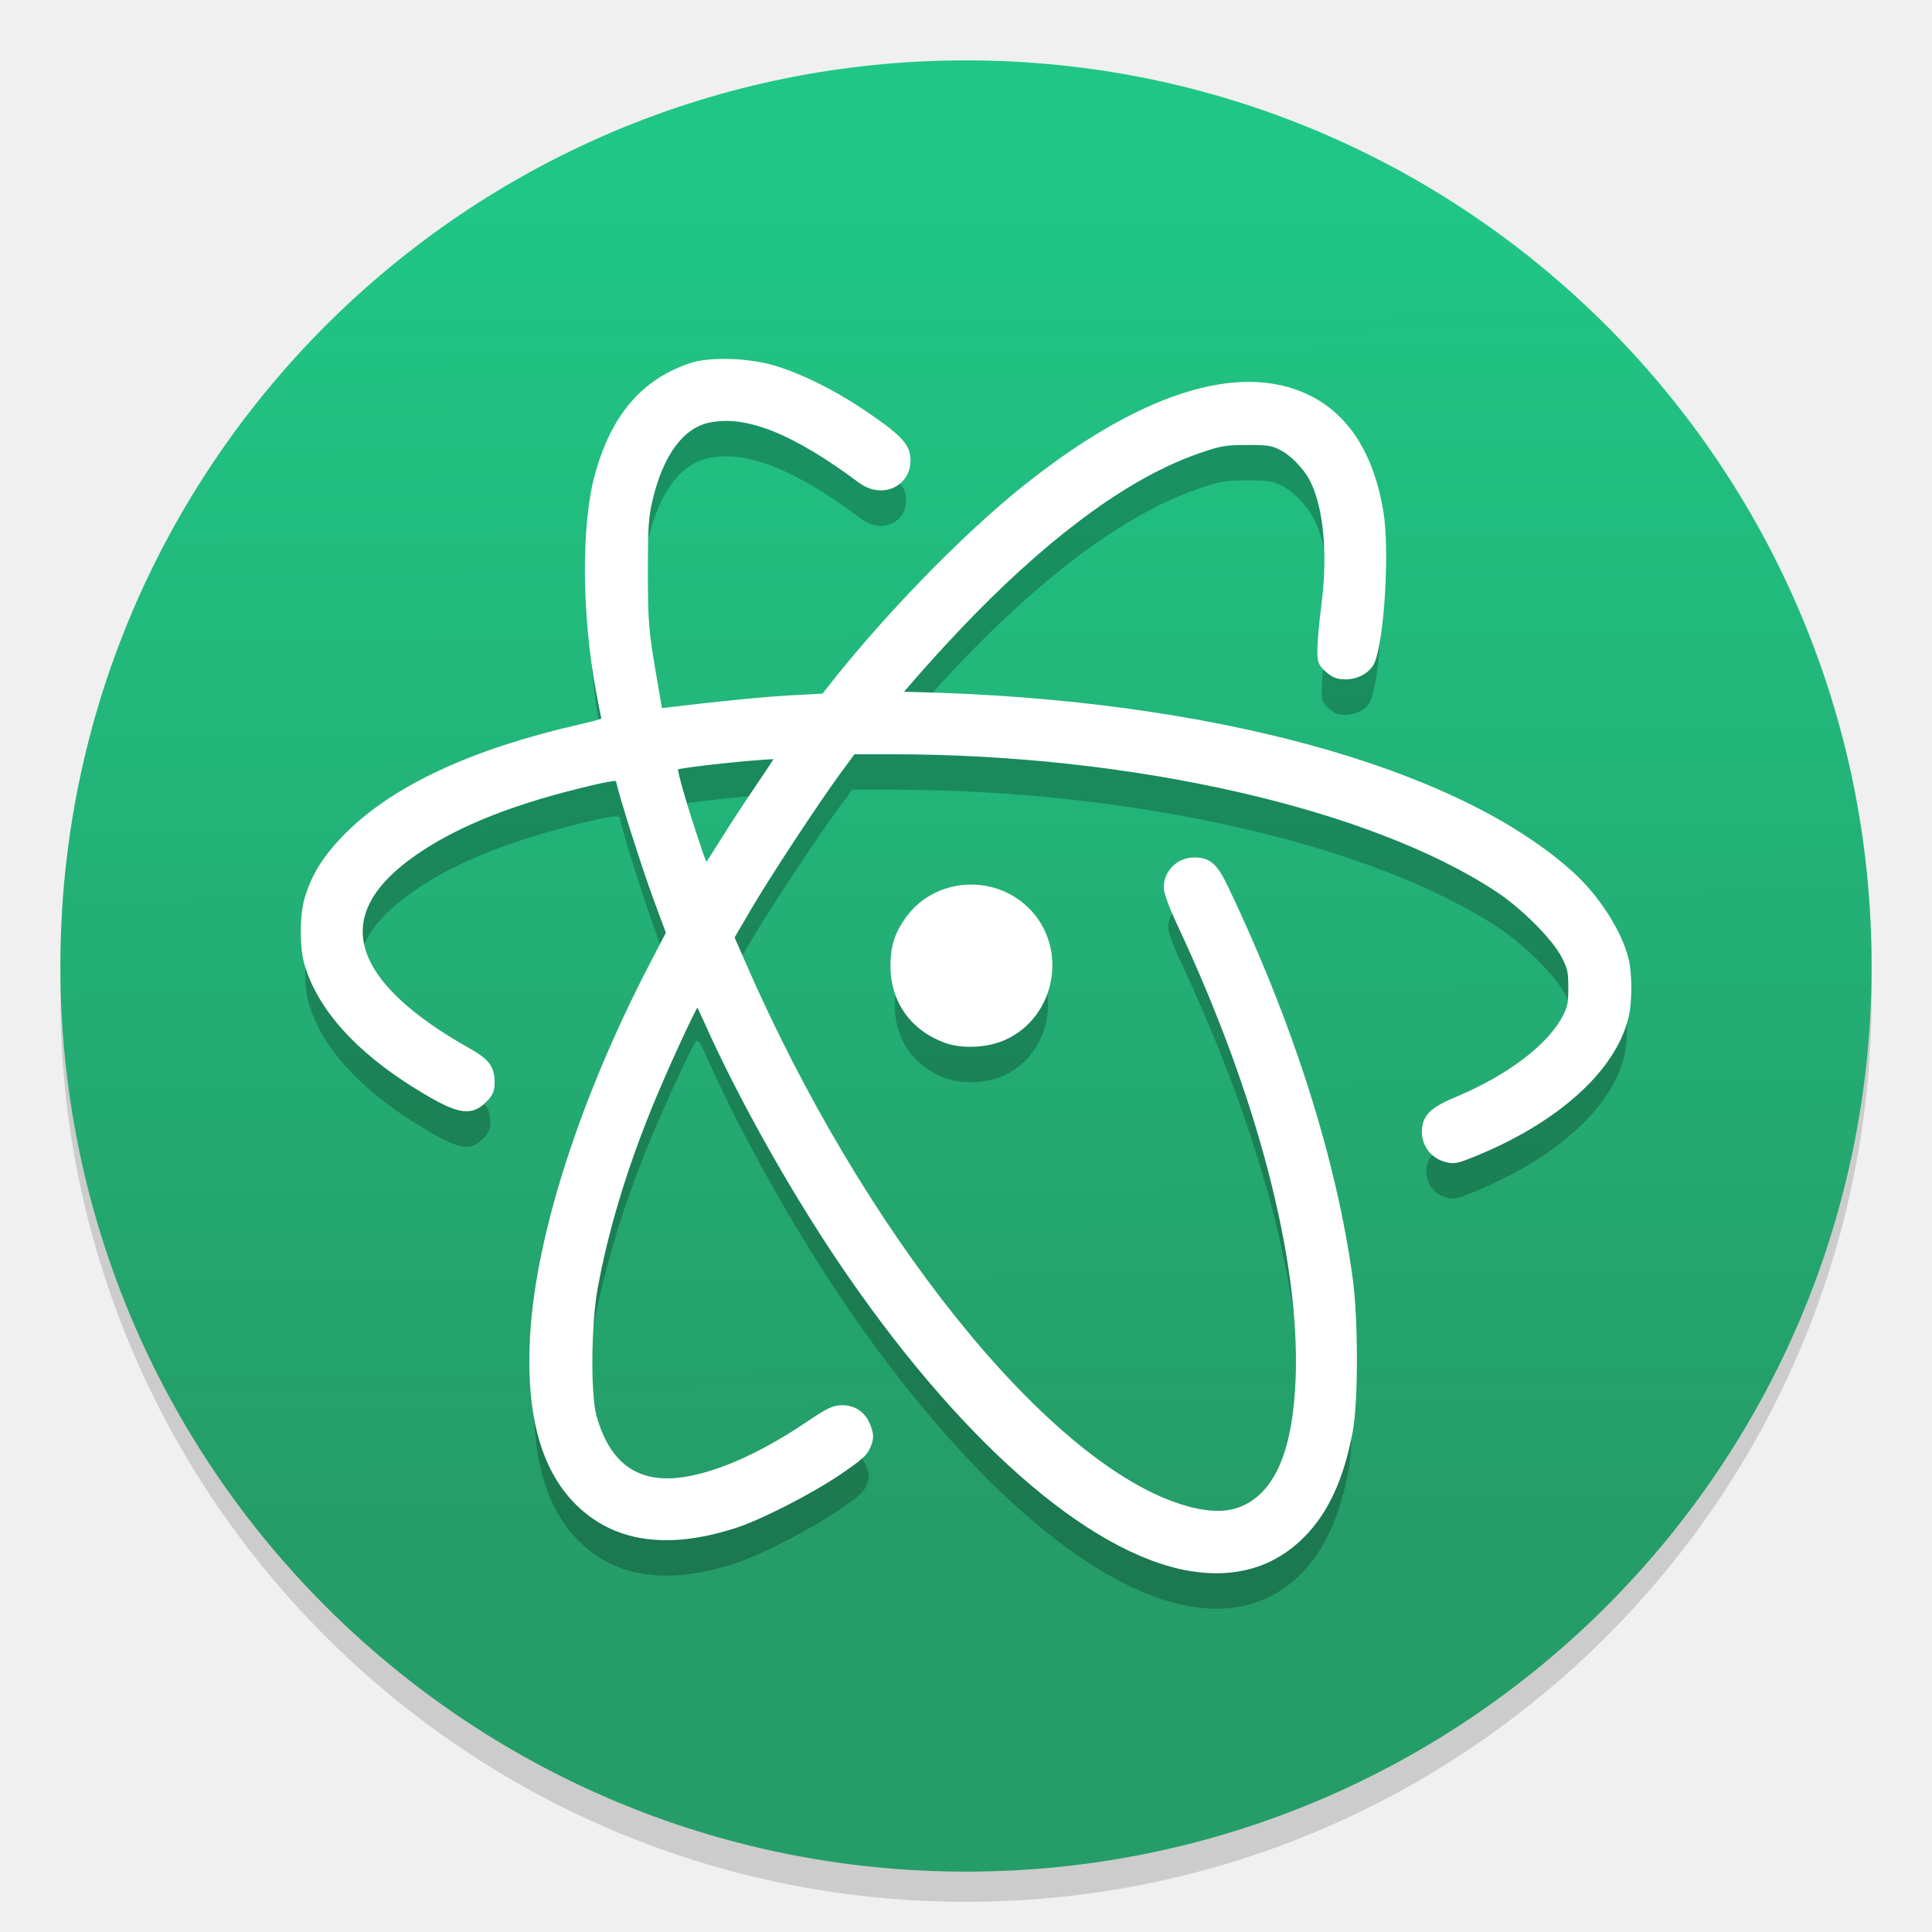
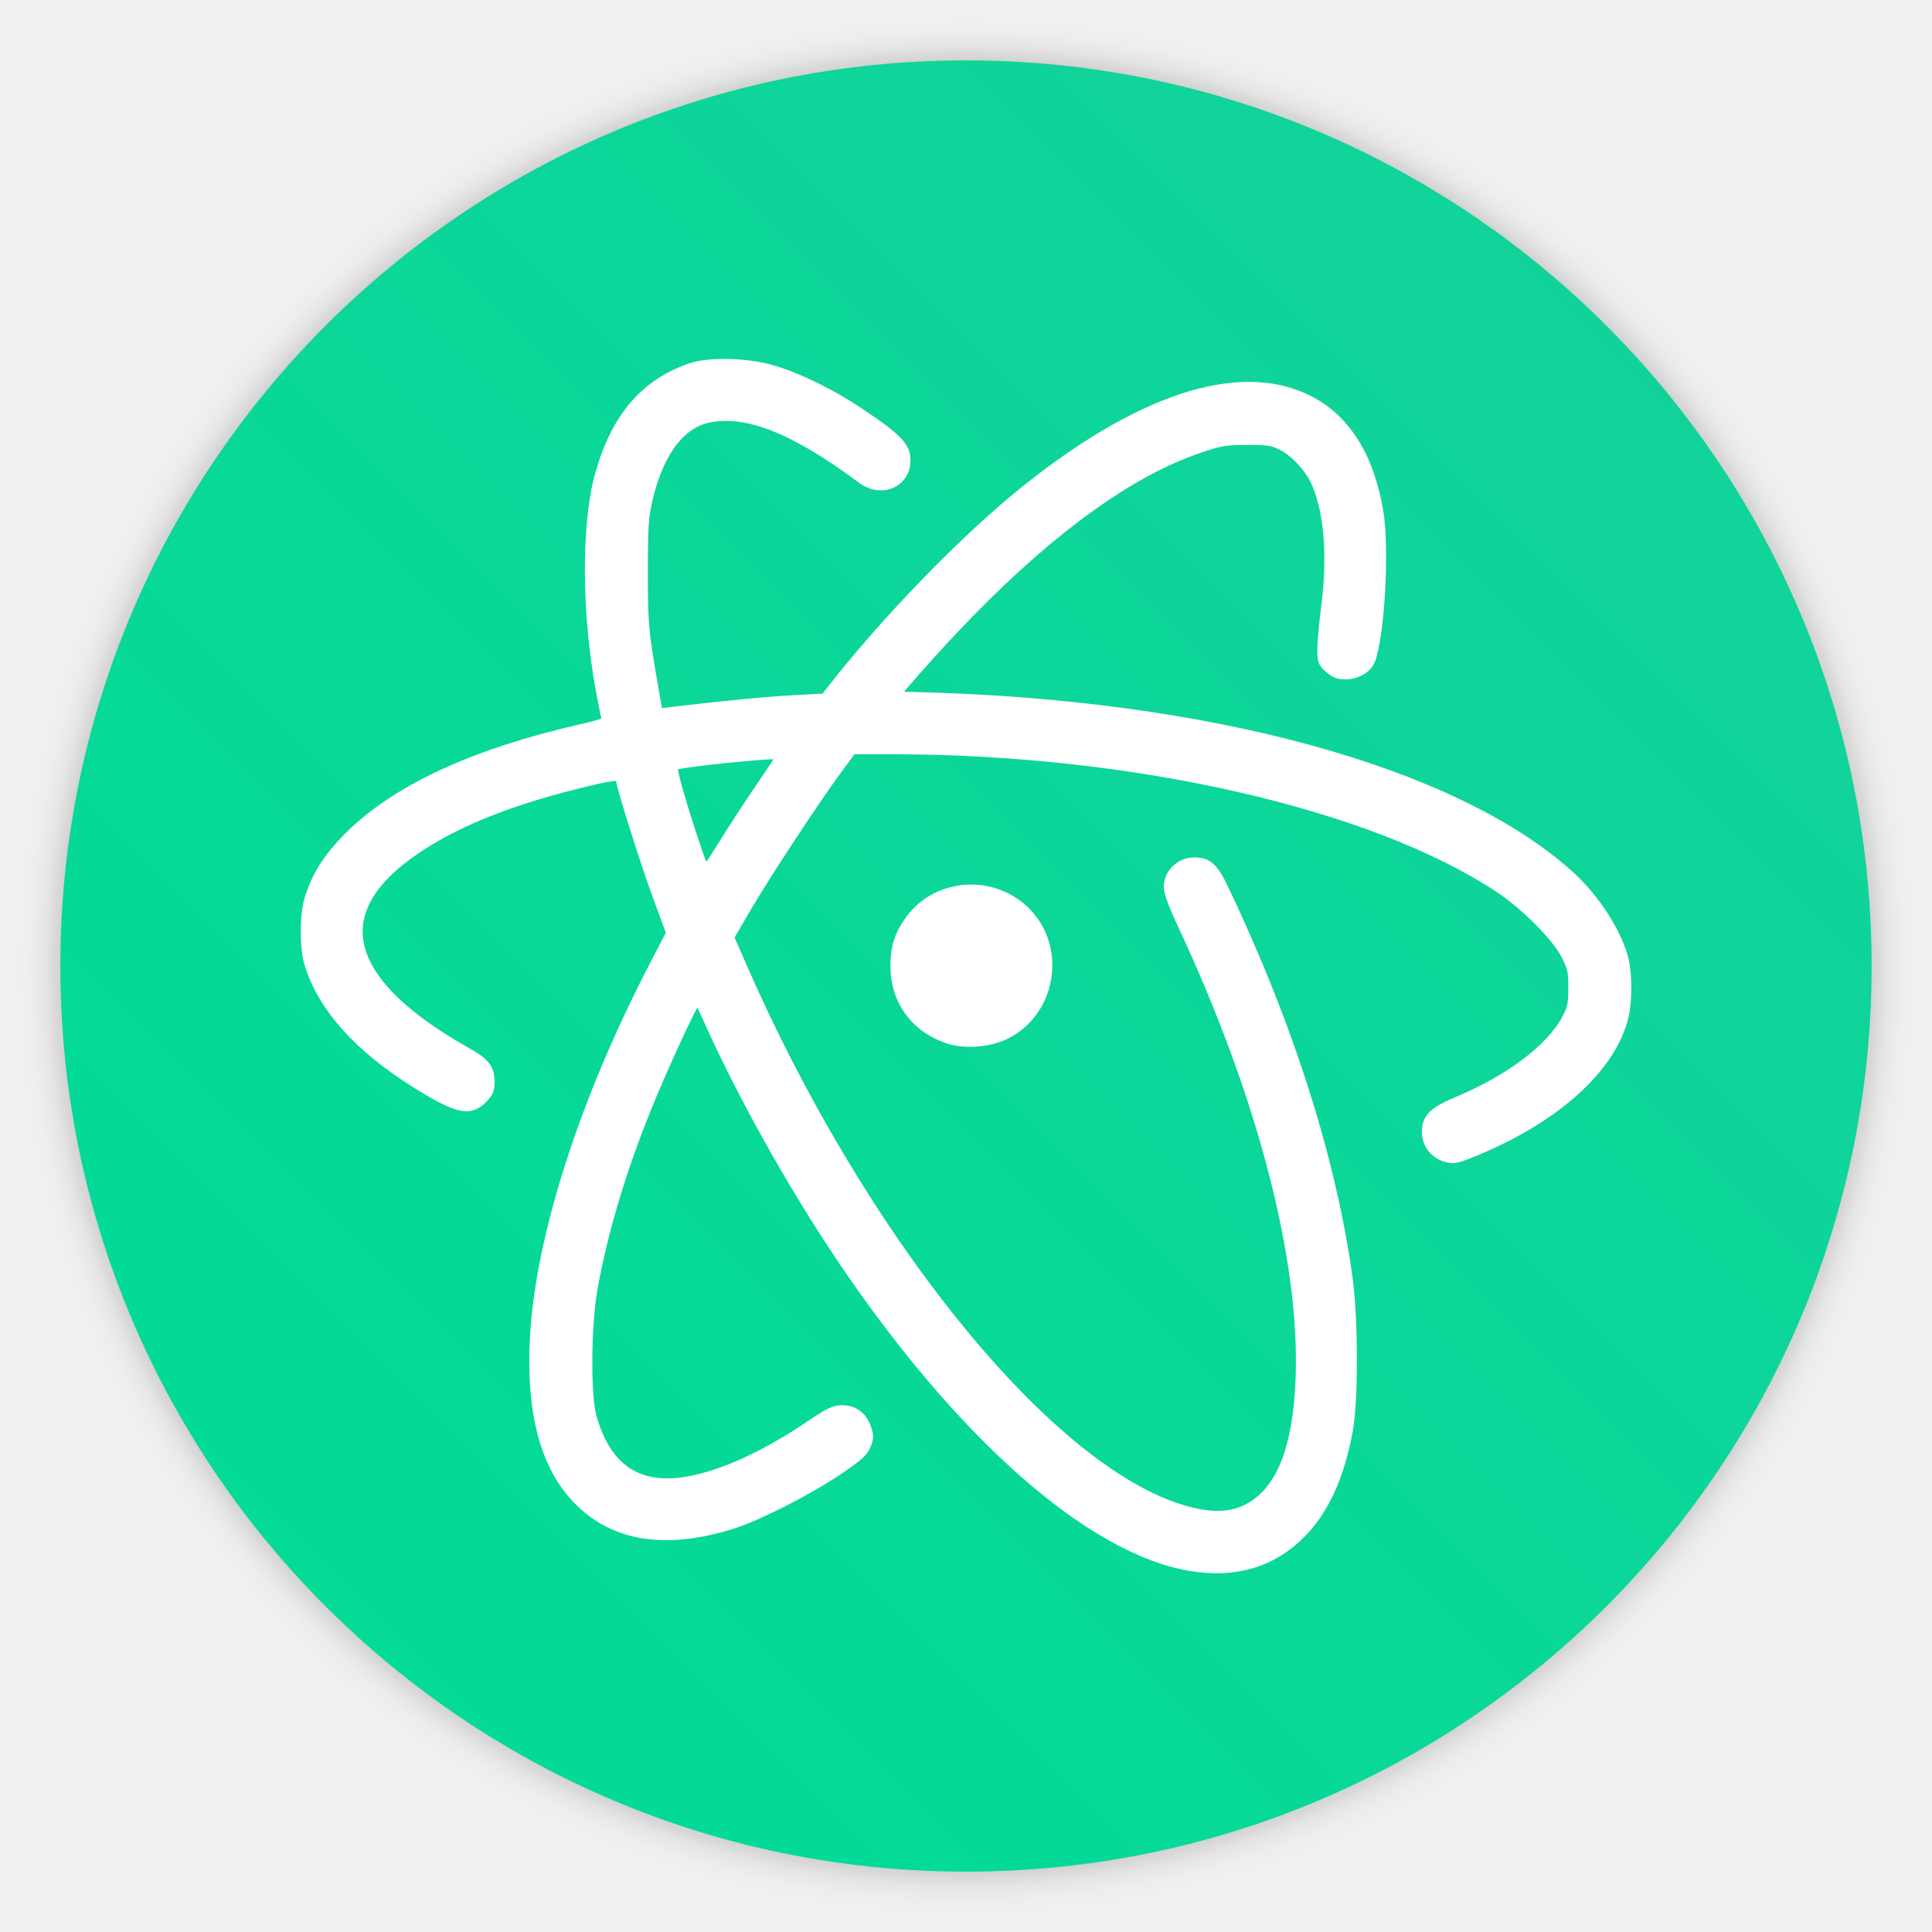
<svg xmlns="http://www.w3.org/2000/svg" width="64" height="64" version="1.1" viewBox="0 0 64 64">
  <defs>
-     <linearGradient id="c" x1="24.535" x2="24.705" y1="7.996" y2="38.25" gradientTransform="matrix(1.4364 0 0 1.4364 45.407 43.286)" gradientUnits="userSpaceOnUse">
-       <stop stop-color="#20c686" offset="0" />
-       <stop stop-color="#259d68" offset="1" />
+     <filter id="filter11290" x="-.024" y="-.024" width="1.048" height="1.048" color-interpolation-filters="sRGB">
+       <feGaussianBlur stdDeviation="0.159" />
+     </filter>
+     <linearGradient id="linearGradient1005" x1=".739" x2="16.388" y1="16.296" y2=".647" gradientTransform="matrix(3.7796 0 0 3.7796 -.13249 .024378)" gradientUnits="userSpaceOnUse">
+       <stop stop-color="#00dc96" offset="0" />
+       <stop stop-color="#14d29b" offset="1" />
    </linearGradient>
+     <style type="text/css" />
+     <style type="text/css" />
  </defs>
-   <g transform="translate(-48 -48)">
-     <circle cx="80" cy="81" r="30" color="#000000" opacity=".15" overflow="visible" style="isolation:auto;mix-blend-mode:normal" />
-     <circle cx="80" cy="80" r="30" color="#000000" fill="url(#c)" overflow="visible" style="isolation:auto;mix-blend-mode:normal" />
-     <path d="M87.449 101.218c-3.323-.551-7.638-4.355-11.577-10.204-1.653-2.454-3.344-5.485-4.448-7.971-.221-.499-.302-.619-.37-.547-.133.143-1.095 2.234-1.602 3.484-.852 2.102-1.453 4.106-1.797 5.997-.22 1.21-.24 3.557-.035 4.284.476 1.689 1.509 2.391 3.12 2.121 1.16-.195 2.566-.83 4.057-1.836.662-.446.837-.531 1.093-.533.391-.003.684.21.82.598.091.257.091.332-.002.577-.09.236-.244.376-.943.85-.966.654-2.617 1.498-3.462 1.768-2.214.709-3.937.449-5.15-.776-1.115-1.123-1.595-2.941-1.447-5.477.193-3.3 1.643-7.804 3.935-12.22l.575-1.106-.434-1.175c-.416-1.124-1.237-3.73-1.237-3.924 0-.142-.252-.113-1.354.158-2.525.621-4.402 1.412-5.747 2.422-2.645 1.985-1.945 4.224 2.02 6.454.63.355.776.546.776 1.019 0 .247-.046.348-.248.55-.433.434-.837.344-2.175-.486-1.936-1.2-3.16-2.567-3.59-4.008-.158-.526-.158-1.586 0-2.115.228-.772.613-1.385 1.307-2.084 1.557-1.566 4.14-2.768 7.68-3.576.721-.165.888-.227.86-.318-.018-.063-.1-.476-.182-.917-.482-2.583-.496-5.544-.036-7.186.53-1.894 1.492-3.02 3.024-3.547.625-.215 1.877-.18 2.736.074.863.257 1.934.785 2.881 1.42 1.13.756 1.462 1.073 1.51 1.439.11.84-.758 1.293-1.467.765-2.22-1.654-3.806-2.283-5.077-2.015-.923.195-1.628 1.144-1.985 2.67-.141.607-.16.895-.161 2.404-.001 1.713.024 1.988.336 3.784l.157.902.37-.044c1.701-.206 3.167-.349 4.07-.397l1.073-.058.167-.215c1.812-2.33 4.447-5.05 6.443-6.651 3.823-3.068 7.102-4.133 9.357-3.04 1.274.617 2.08 1.878 2.392 3.746.204 1.219.043 4.105-.274 4.918-.11.28-.462.483-.84.484-.239 0-.364-.049-.548-.213-.218-.195-.238-.249-.236-.638 0-.234.062-.902.136-1.484.216-1.691.068-3.255-.394-4.16-.224-.439-.682-.908-1.079-1.103-.297-.147-.45-.169-1.145-.167-.731.003-.874.027-1.595.273-2.23.76-4.787 2.59-7.53 5.388a53.144 53.144 0 0 0-1.75 1.885l-.794.912.69.016c9.67.23 17.82 2.45 21.662 5.902.864.777 1.61 1.934 1.826 2.837.11.458.112 1.346.004 1.822-.397 1.755-2.327 3.48-5.14 4.595-.445.177-.539.191-.779.119a.877.877 0 0 1-.649-.845c0-.464.224-.687 1.027-1.024 1.748-.733 3.103-1.76 3.617-2.742.179-.342.206-.474.206-1.013 0-.56-.024-.666-.245-1.094-.312-.605-1.342-1.638-2.197-2.204-4.2-2.778-12.114-4.581-20.105-4.582h-1.318l-.497.675c-.743 1.01-2.355 3.464-2.997 4.562l-.566.968.39.892c3.9 8.951 9.955 16.51 14.42 18 .972.325 1.706.34 2.3.05 1.112-.544 1.694-1.955 1.783-4.323.15-3.952-1.274-9.414-3.928-15.074-.275-.586-.44-1.034-.44-1.194 0-.478.393-.855.886-.848.437.005.63.181.963.88 2.152 4.501 3.587 9.011 4.123 12.959.18 1.327.181 4.03.002 4.995-.286 1.544-.796 2.656-1.577 3.44-.95.954-2.185 1.319-3.644 1.076zm-15.44-24.03c.272-.441.802-1.252 1.178-1.802.376-.55.683-1.022.683-1.049 0-.094-3.447.255-3.551.36-.063.062.144.83.603 2.242.334 1.026.424 1.235.5 1.152.05-.055.314-.461.587-.903zm7.355 6.544c-1.096-.391-1.736-1.306-1.722-2.458.008-.604.145-1.018.498-1.498.894-1.218 2.72-1.357 3.82-.29 1.262 1.225.889 3.412-.709 4.143-.55.252-1.349.295-1.887.103z" fill-opacity=".235" />
-     <path d="M87.449 99.9c-3.323-.552-7.638-4.356-11.577-10.205-1.653-2.455-3.344-5.485-4.448-7.971-.221-.5-.302-.62-.37-.548-.133.143-1.095 2.235-1.602 3.484-.852 2.103-1.453 4.107-1.797 5.997-.22 1.211-.24 3.558-.035 4.285.476 1.689 1.509 2.39 3.12 2.12 1.16-.194 2.566-.83 4.057-1.835.662-.447.837-.532 1.093-.533.391-.003.684.21.82.598.091.257.091.332-.002.577-.09.236-.244.375-.943.85-.966.654-2.617 1.498-3.462 1.768-2.214.708-3.937.449-5.15-.776-1.115-1.124-1.595-2.941-1.447-5.477.193-3.3 1.643-7.804 3.935-12.22l.575-1.106-.434-1.175c-.416-1.124-1.237-3.73-1.237-3.924 0-.142-.252-.113-1.354.158-2.525.621-4.402 1.412-5.747 2.422-2.645 1.985-1.945 4.224 2.02 6.454.63.355.776.546.776 1.019 0 .247-.046.348-.248.55-.433.434-.837.343-2.175-.486-1.936-1.2-3.16-2.567-3.59-4.008-.158-.526-.158-1.586 0-2.116.228-.771.613-1.384 1.307-2.083 1.557-1.566 4.14-2.768 7.68-3.576.721-.165.888-.227.86-.319-.018-.062-.1-.475-.182-.916-.482-2.583-.496-5.544-.036-7.186.53-1.894 1.492-3.021 3.024-3.547.625-.215 1.877-.18 2.736.074.863.257 1.934.785 2.881 1.42 1.13.756 1.462 1.073 1.51 1.439.11.84-.758 1.293-1.467.765-2.22-1.654-3.806-2.283-5.077-2.015-.923.195-1.628 1.144-1.985 2.67-.141.607-.16.895-.161 2.404-.001 1.712.024 1.988.336 3.784l.157.902.37-.045c1.701-.205 3.167-.348 4.07-.397l1.073-.057.167-.215c1.812-2.33 4.447-5.05 6.443-6.651 3.823-3.068 7.102-4.133 9.357-3.04 1.274.617 2.08 1.878 2.392 3.745.204 1.22.043 4.106-.274 4.919-.11.28-.462.483-.84.483-.239 0-.364-.048-.548-.212-.218-.195-.238-.25-.236-.639 0-.234.062-.901.136-1.483.216-1.692.068-3.255-.394-4.16-.224-.44-.682-.908-1.079-1.103-.297-.147-.45-.17-1.145-.167-.731.003-.874.027-1.595.273-2.23.76-4.787 2.59-7.53 5.388a53.143 53.143 0 0 0-1.75 1.885l-.794.912.69.016c9.67.23 17.82 2.45 21.662 5.902.864.777 1.61 1.934 1.826 2.837.11.457.112 1.346.004 1.821-.397 1.756-2.327 3.481-5.14 4.596-.445.177-.539.19-.779.119a.877.877 0 0 1-.649-.846c0-.464.224-.686 1.027-1.023 1.748-.733 3.103-1.76 3.617-2.742.179-.342.206-.474.206-1.013 0-.56-.024-.666-.245-1.095-.312-.604-1.342-1.637-2.197-2.203-4.2-2.778-12.114-4.581-20.105-4.582h-1.318l-.497.675c-.743 1.01-2.355 3.464-2.997 4.561l-.566.969.39.892c3.9 8.951 9.955 16.51 14.42 18 .972.325 1.706.34 2.3.05 1.112-.544 1.694-1.955 1.783-4.323.15-3.952-1.274-9.414-3.928-15.074-.275-.587-.44-1.035-.44-1.194 0-.478.393-.855.886-.848.437.005.63.181.963.88 2.152 4.501 3.587 9.011 4.123 12.959.18 1.327.18 4.029.002 4.994-.286 1.545-.796 2.657-1.577 3.44-.95.955-2.185 1.32-3.644 1.077zm-15.44-24.031c.272-.441.802-1.252 1.178-1.802.376-.55.683-1.022.683-1.05 0-.093-3.447.256-3.551.36-.063.063.144.831.603 2.243.334 1.026.424 1.235.5 1.152.05-.055.314-.462.587-.903zm7.355 6.544c-1.096-.391-1.736-1.306-1.722-2.458.008-.604.145-1.018.498-1.498.894-1.218 2.72-1.357 3.82-.29 1.262 1.225.889 3.412-.709 4.143-.55.251-1.349.295-1.887.103z" fill="#fff" stroke="#fff" stroke-width=".29" />
+   <circle transform="scale(3.7796)" cx="8.466" cy="8.466" r="7.938" filter="url(#filter11290)" opacity=".25" stroke-width=".14" />
+   <path d="m62.001 32c0 3.596-0.633 7.045-1.794 10.24-0.807 2.221-1.869 4.321-3.152 6.264-0.538 0.817-1.115 1.605-1.729 2.363-1.964 2.426-4.298 4.538-6.919 6.253-0.965 0.632-1.968 1.21-3.006 1.728-4.032 2.018-8.584 3.153-13.401 3.153s-9.369-1.135-13.401-3.153c-1.038-0.518-2.042-1.096-3.007-1.728-2.654-1.738-5.016-3.883-6.996-6.349-0.615-0.764-1.192-1.56-1.729-2.384-1.249-1.91-2.284-3.971-3.075-6.149-1.161-3.195-1.793-6.642-1.793-10.237 0-16.569 13.432-30.001 30.001-30.001 8.317 0 15.843 3.385 21.277 8.851 1.566 1.575 2.958 3.323 4.144 5.214 1.121 1.78 2.057 3.688 2.786 5.695 1.161 3.196 1.794 6.644 1.794 10.24z" fill="url(#linearGradient1005)" stroke-width=".117" />
+   <g transform="matrix(3.7796 0 0 3.7796 -.10281 .024568)" fill="#5e4aa6" stroke-width=".265">
+     <circle cx="-330.35" cy="-328.38" r="0" />
+     <circle cx="-312.11" cy="-326.25" r="0" />
+     <circle cx="-306.02" cy="-333.07" r="0" />
+     <circle cx="-308.84" cy="-326.01" r="0" />
  </g>
+   <g transform="matrix(3.7796 0 0 3.7796 -.10281 .024568)" fill="#5e4aa6" stroke-width=".265">
+     <circle cx="-330.35" cy="-328.38" r="0" />
+     <circle cx="-312.11" cy="-326.25" r="0" />
+     <circle cx="-306.02" cy="-333.07" r="0" />
+     <circle cx="-308.84" cy="-326.01" r="0" />
+   </g>
+   <path d="m39.448 51.9c-3.323-0.552-7.638-4.356-11.577-10.205-1.653-2.455-3.344-5.485-4.448-7.971-0.221-0.5-0.302-0.62-0.37-0.548-0.133 0.143-1.095 2.235-1.602 3.484-0.852 2.103-1.453 4.107-1.797 5.997-0.22 1.211-0.24 3.558-0.035 4.285 0.476 1.689 1.509 2.39 3.12 2.12 1.16-0.194 2.566-0.83 4.057-1.835 0.662-0.447 0.837-0.532 1.093-0.533 0.391-3e-3 0.684 0.21 0.82 0.598 0.091 0.257 0.091 0.332-2e-3 0.577-0.09 0.236-0.244 0.375-0.943 0.85-0.966 0.654-2.617 1.498-3.462 1.768-2.214 0.708-3.937 0.449-5.15-0.776-1.115-1.124-1.595-2.941-1.447-5.477 0.193-3.3 1.643-7.804 3.935-12.22l0.575-1.106-0.434-1.175c-0.416-1.124-1.237-3.73-1.237-3.924 0-0.142-0.252-0.113-1.354 0.158-2.525 0.621-4.402 1.412-5.747 2.422-2.645 1.985-1.945 4.224 2.02 6.454 0.63 0.355 0.776 0.546 0.776 1.019 0 0.247-0.046 0.348-0.248 0.55-0.433 0.434-0.837 0.343-2.175-0.486-1.936-1.2-3.16-2.567-3.59-4.008-0.158-0.526-0.158-1.586 0-2.116 0.228-0.771 0.613-1.384 1.307-2.083 1.557-1.566 4.14-2.768 7.68-3.576 0.721-0.165 0.888-0.227 0.86-0.319-0.018-0.062-0.1-0.475-0.182-0.916-0.482-2.583-0.496-5.544-0.036-7.186 0.53-1.894 1.492-3.021 3.024-3.547 0.625-0.215 1.877-0.18 2.736 0.074 0.863 0.257 1.934 0.785 2.881 1.42 1.13 0.756 1.462 1.073 1.51 1.439 0.11 0.84-0.758 1.293-1.467 0.765-2.22-1.654-3.806-2.283-5.077-2.015-0.923 0.195-1.628 1.144-1.985 2.67-0.141 0.607-0.16 0.895-0.161 2.404-1e-3 1.712 0.024 1.988 0.336 3.784l0.157 0.902 0.37-0.045c1.701-0.205 3.167-0.348 4.07-0.397l1.073-0.057 0.167-0.215c1.812-2.33 4.447-5.05 6.443-6.651 3.823-3.068 7.102-4.133 9.357-3.04 1.274 0.617 2.08 1.878 2.392 3.745 0.204 1.22 0.043 4.106-0.274 4.919-0.11 0.28-0.462 0.483-0.84 0.483-0.239 0-0.364-0.048-0.548-0.212-0.218-0.195-0.238-0.25-0.236-0.639 0-0.234 0.062-0.901 0.136-1.483 0.216-1.692 0.068-3.255-0.394-4.16-0.224-0.44-0.682-0.908-1.079-1.103-0.297-0.147-0.45-0.17-1.145-0.167-0.731 3e-3 -0.874 0.027-1.595 0.273-2.23 0.76-4.787 2.59-7.53 5.388a53.143 53.143 0 0 0-1.75 1.885l-0.794 0.912 0.69 0.016c9.67 0.23 17.82 2.45 21.662 5.902 0.864 0.777 1.61 1.934 1.826 2.837 0.11 0.457 0.112 1.346 4e-3 1.821-0.397 1.756-2.327 3.481-5.14 4.596-0.445 0.177-0.539 0.19-0.779 0.119a0.877 0.877 0 0 1-0.649-0.846c0-0.464 0.224-0.686 1.027-1.023 1.748-0.733 3.103-1.76 3.617-2.742 0.179-0.342 0.206-0.474 0.206-1.013 0-0.56-0.024-0.666-0.245-1.095-0.312-0.604-1.342-1.637-2.197-2.203-4.2-2.778-12.114-4.581-20.105-4.582h-1.318l-0.497 0.675c-0.743 1.01-2.355 3.464-2.997 4.561l-0.566 0.969 0.39 0.892c3.9 8.951 9.955 16.51 14.42 18 0.972 0.325 1.706 0.34 2.3 0.05 1.112-0.544 1.694-1.955 1.783-4.323 0.15-3.952-1.274-9.414-3.928-15.074-0.275-0.587-0.44-1.035-0.44-1.194 0-0.478 0.393-0.855 0.886-0.848 0.437 5e-3 0.63 0.181 0.963 0.88 2.152 4.501 3.587 9.011 4.123 12.959 0.18 1.327 0.18 4.029 2e-3 4.994-0.286 1.545-0.796 2.657-1.577 3.44-0.95 0.955-2.185 1.32-3.644 1.077zm-15.44-24.031c0.272-0.441 0.802-1.252 1.178-1.802s0.683-1.022 0.683-1.05c0-0.093-3.447 0.256-3.551 0.36-0.063 0.063 0.144 0.831 0.603 2.243 0.334 1.026 0.424 1.235 0.5 1.152 0.05-0.055 0.314-0.462 0.587-0.903zm7.355 6.544c-1.096-0.391-1.736-1.306-1.722-2.458 8e-3 -0.604 0.145-1.018 0.498-1.498 0.894-1.218 2.72-1.357 3.82-0.29 1.262 1.225 0.889 3.412-0.709 4.143-0.55 0.251-1.349 0.295-1.887 0.103z" fill="#fff" stroke="#fff" stroke-width=".29" />
</svg>
